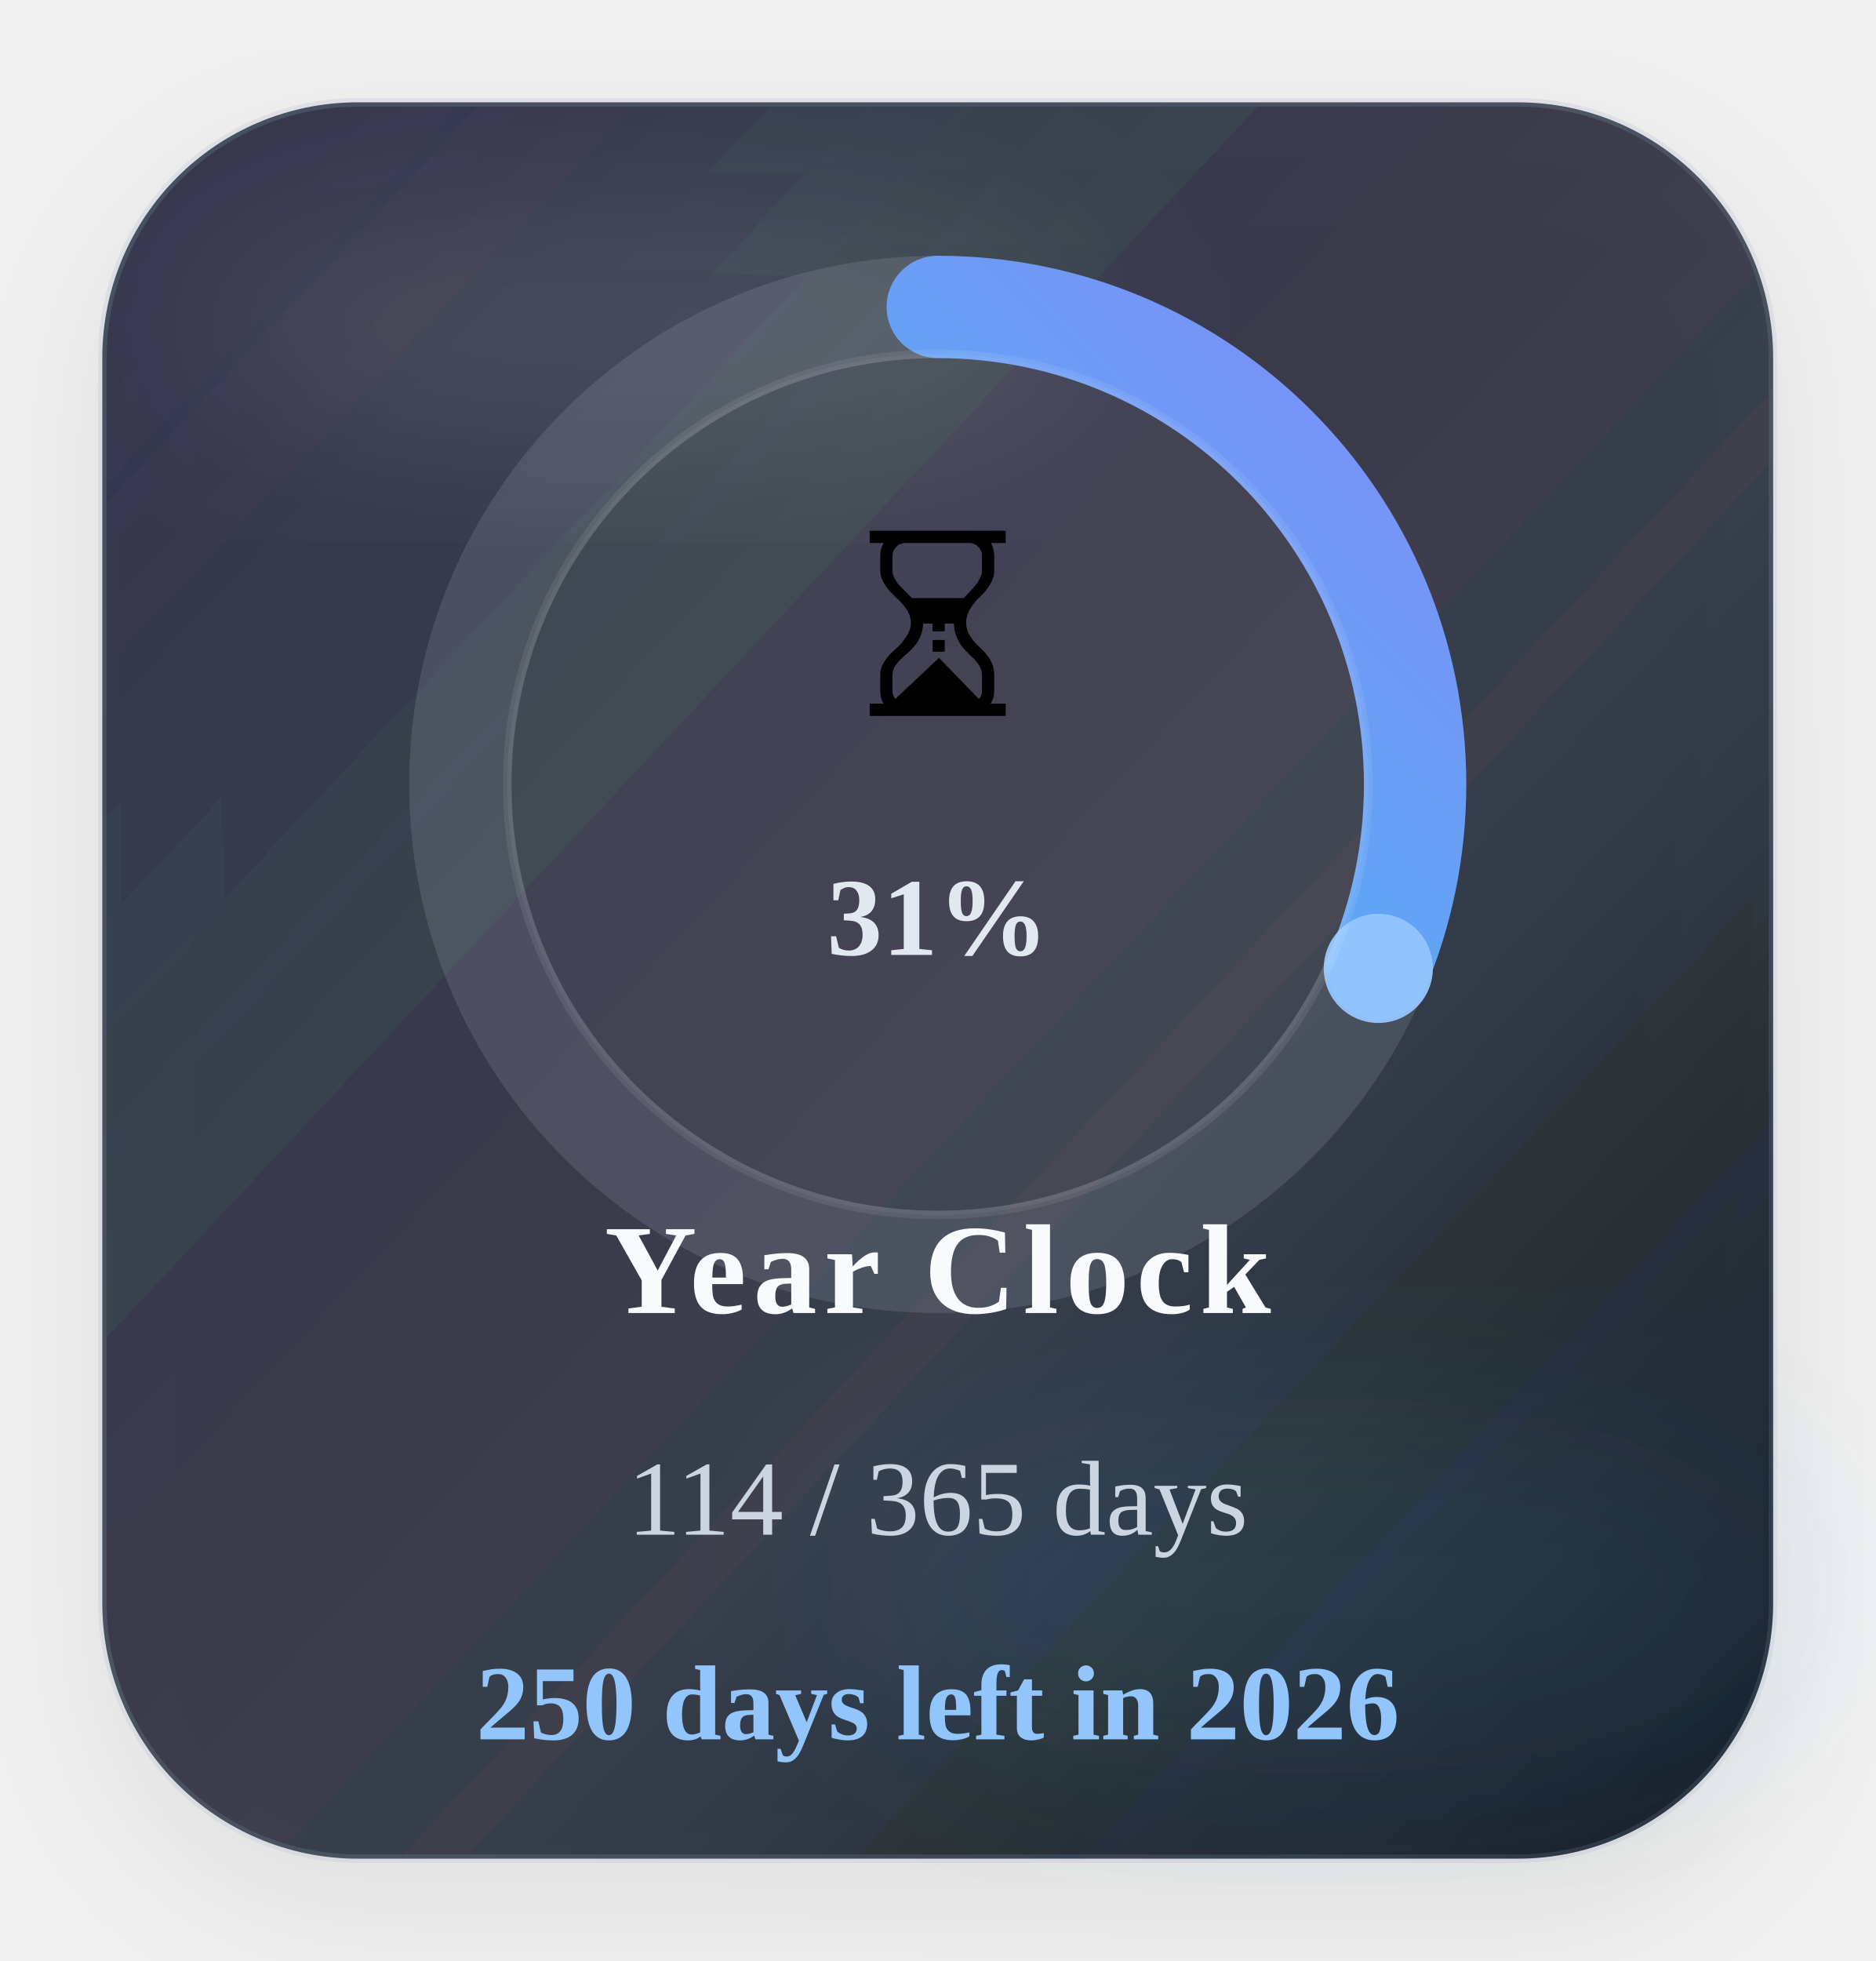
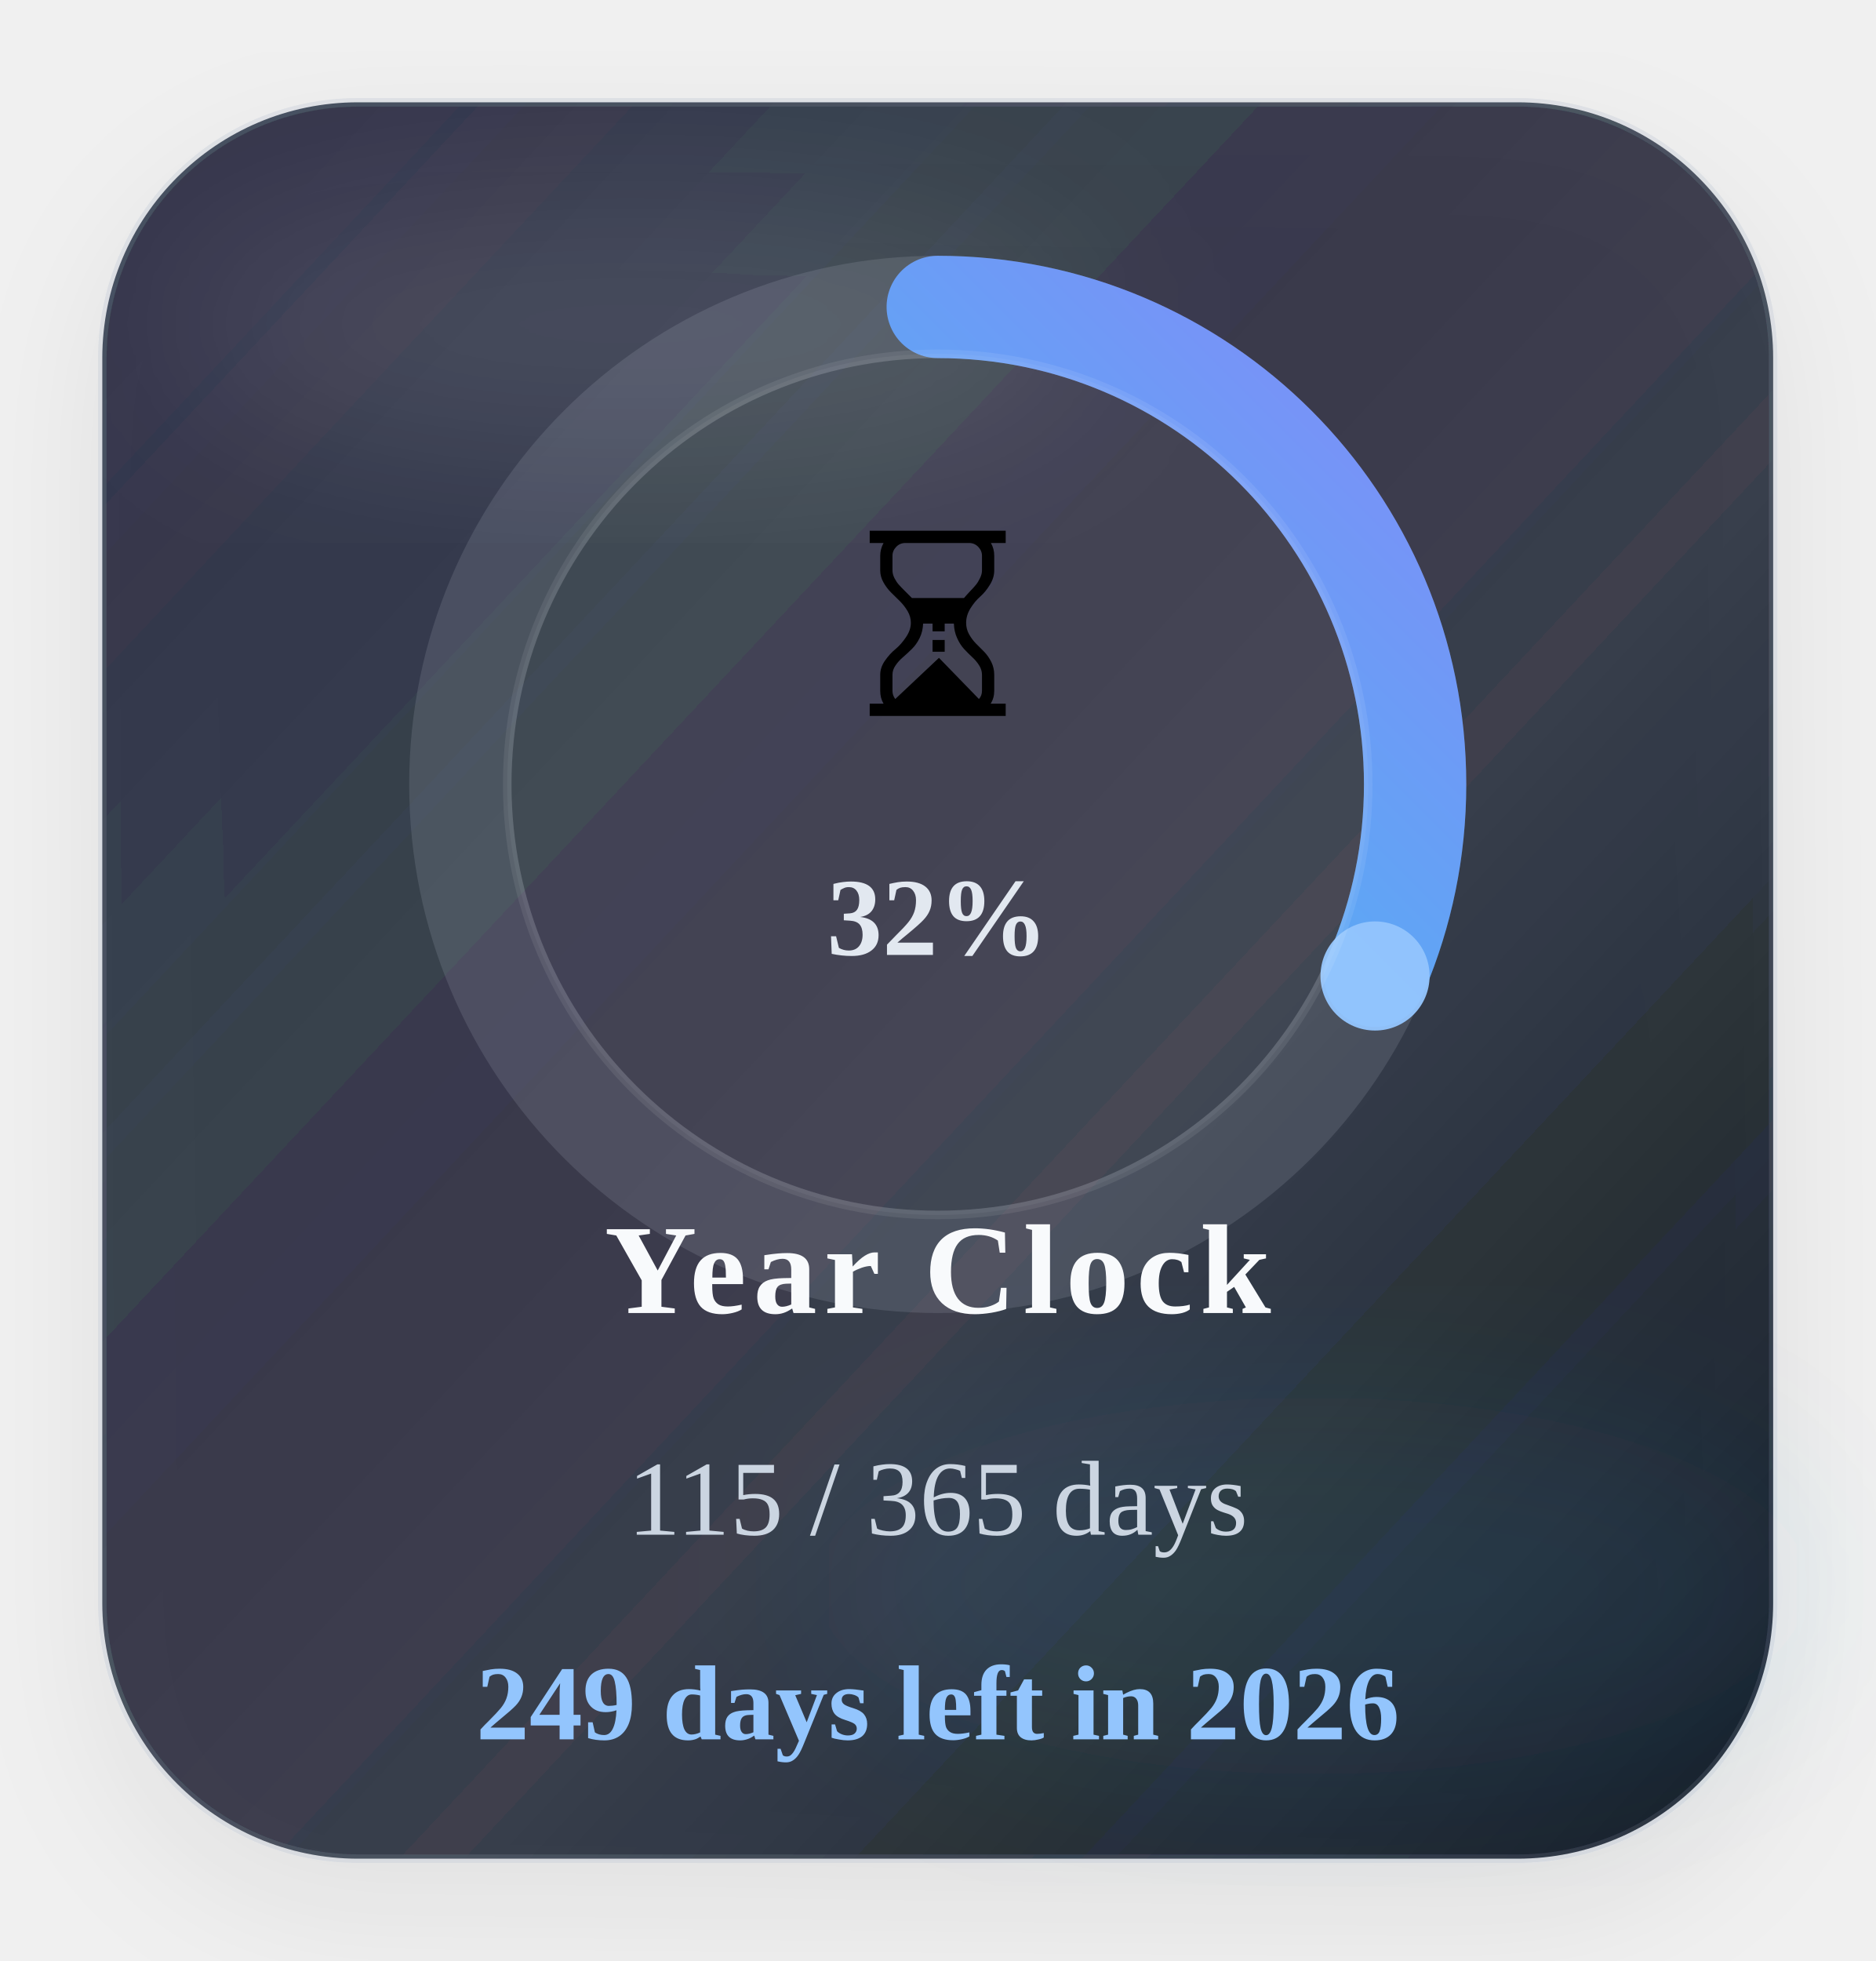
<svg xmlns="http://www.w3.org/2000/svg" width="220" height="230" viewBox="0 0 220 230" role="img" aria-label="Time progress for 2026">
  <defs>
    <linearGradient id="timeGradient" x1="0%" y1="0%" x2="100%" y2="100%">
      <stop offset="0%" stop-color="#22d3ee" />
      <stop offset="100%" stop-color="#818cf8" />
    </linearGradient>
    <linearGradient id="timeCard" x1="0%" y1="0%" x2="100%" y2="100%">
      <stop offset="0%" stop-color="#1c2537" stop-opacity="0.88" />
      <stop offset="60%" stop-color="#111827" stop-opacity="0.8" />
      <stop offset="100%" stop-color="#0b1220" stop-opacity="0.96" />
    </linearGradient>
    <filter id="timeShadow" x="-25%" y="-25%" width="150%" height="150%">
      <feDropShadow dx="0" dy="6" stdDeviation="8" flood-color="#020617" flood-opacity="0.08" />
    </filter>
    <filter id="timeBlur" x="-30%" y="-30%" width="160%" height="160%">
      <feGaussianBlur stdDeviation="10" />
    </filter>
  </defs>
  <rect x="12" y="12" width="196" height="206" rx="30" fill="url(#timeCard)" stroke="#94a3b8" stroke-opacity="0.18" filter="url(#timeShadow)" />
  <ellipse cx="74" cy="38" rx="54" ry="16" fill="#ffffff" fill-opacity="0.09" filter="url(#timeBlur)" />
  <ellipse cx="154" cy="186" rx="58" ry="22" fill="#38bdf8" fill-opacity="0.08" filter="url(#timeBlur)" />
  <circle class="ring-track" cx="110" cy="92" r="56" fill="none" stroke="#cbd5e1" stroke-opacity="0.14" stroke-width="12" />
-   <circle class="progress-ring" cx="110" cy="92" r="56" fill="none" stroke="url(#timeGradient)" stroke-width="12" stroke-linecap="round" stroke-dasharray="351.86" stroke-dashoffset="241.74" data-target-offset="241.74" data-ring-length="351.86" transform="rotate(-90 110 92)" />
-   <circle class="progress-endcap" cx="161.68" cy="113.58" r="6.4" fill="#93c5fd" fill-opacity="0.96" data-center-x="110" data-center-y="92" data-radius="56" data-target-angle="22.6651" />
+   <circle class="progress-ring" cx="110" cy="92" r="56" fill="none" stroke="url(#timeGradient)" stroke-width="12" stroke-linecap="round" stroke-dasharray="351.86" stroke-dashoffset="240.78" data-target-offset="240.78" data-ring-length="351.86" transform="rotate(-90 110 92)" />
+   <circle class="progress-endcap" cx="161.30" cy="114.47" r="6.4" fill="#93c5fd" fill-opacity="0.96" data-center-x="110" data-center-y="92" data-radius="56" data-target-angle="23.6513" />
  <circle class="ring-core" cx="110" cy="92" r="50.5" fill="#ffffff" fill-opacity="0.05" stroke="#ffffff" stroke-opacity="0.08" />
  <text class="progress-emoji" x="110" y="84" text-anchor="middle" font-size="30">⏳</text>
-   <text class="progress-percent" x="110" y="112" text-anchor="middle" font-size="13" font-weight="700" fill="#e2e8f0">31%</text>
+   <text class="progress-percent" x="110" y="112" text-anchor="middle" font-size="13" font-weight="700" fill="#e2e8f0">32%</text>
  <text class="progress-label" x="110" y="154" text-anchor="middle" font-size="15" font-weight="700" letter-spacing="0.8" fill="#f8fafc">Year Clock</text>
-   <text class="progress-value" x="110" y="180" text-anchor="middle" font-size="12.5" fill="#cbd5e1">114 / 365 days</text>
-   <text class="progress-status" data-status-state="remaining" x="110" y="204" text-anchor="middle" font-size="12.5" font-weight="700" fill="#93c5fd">250 days left in 2026</text>
+   <text class="progress-value" x="110" y="180" text-anchor="middle" font-size="12.5" fill="#cbd5e1">115 / 365 days</text>
+   <text class="progress-status" data-status-state="remaining" x="110" y="204" text-anchor="middle" font-size="12.5" font-weight="700" fill="#93c5fd">249 days left in 2026</text>
</svg>
